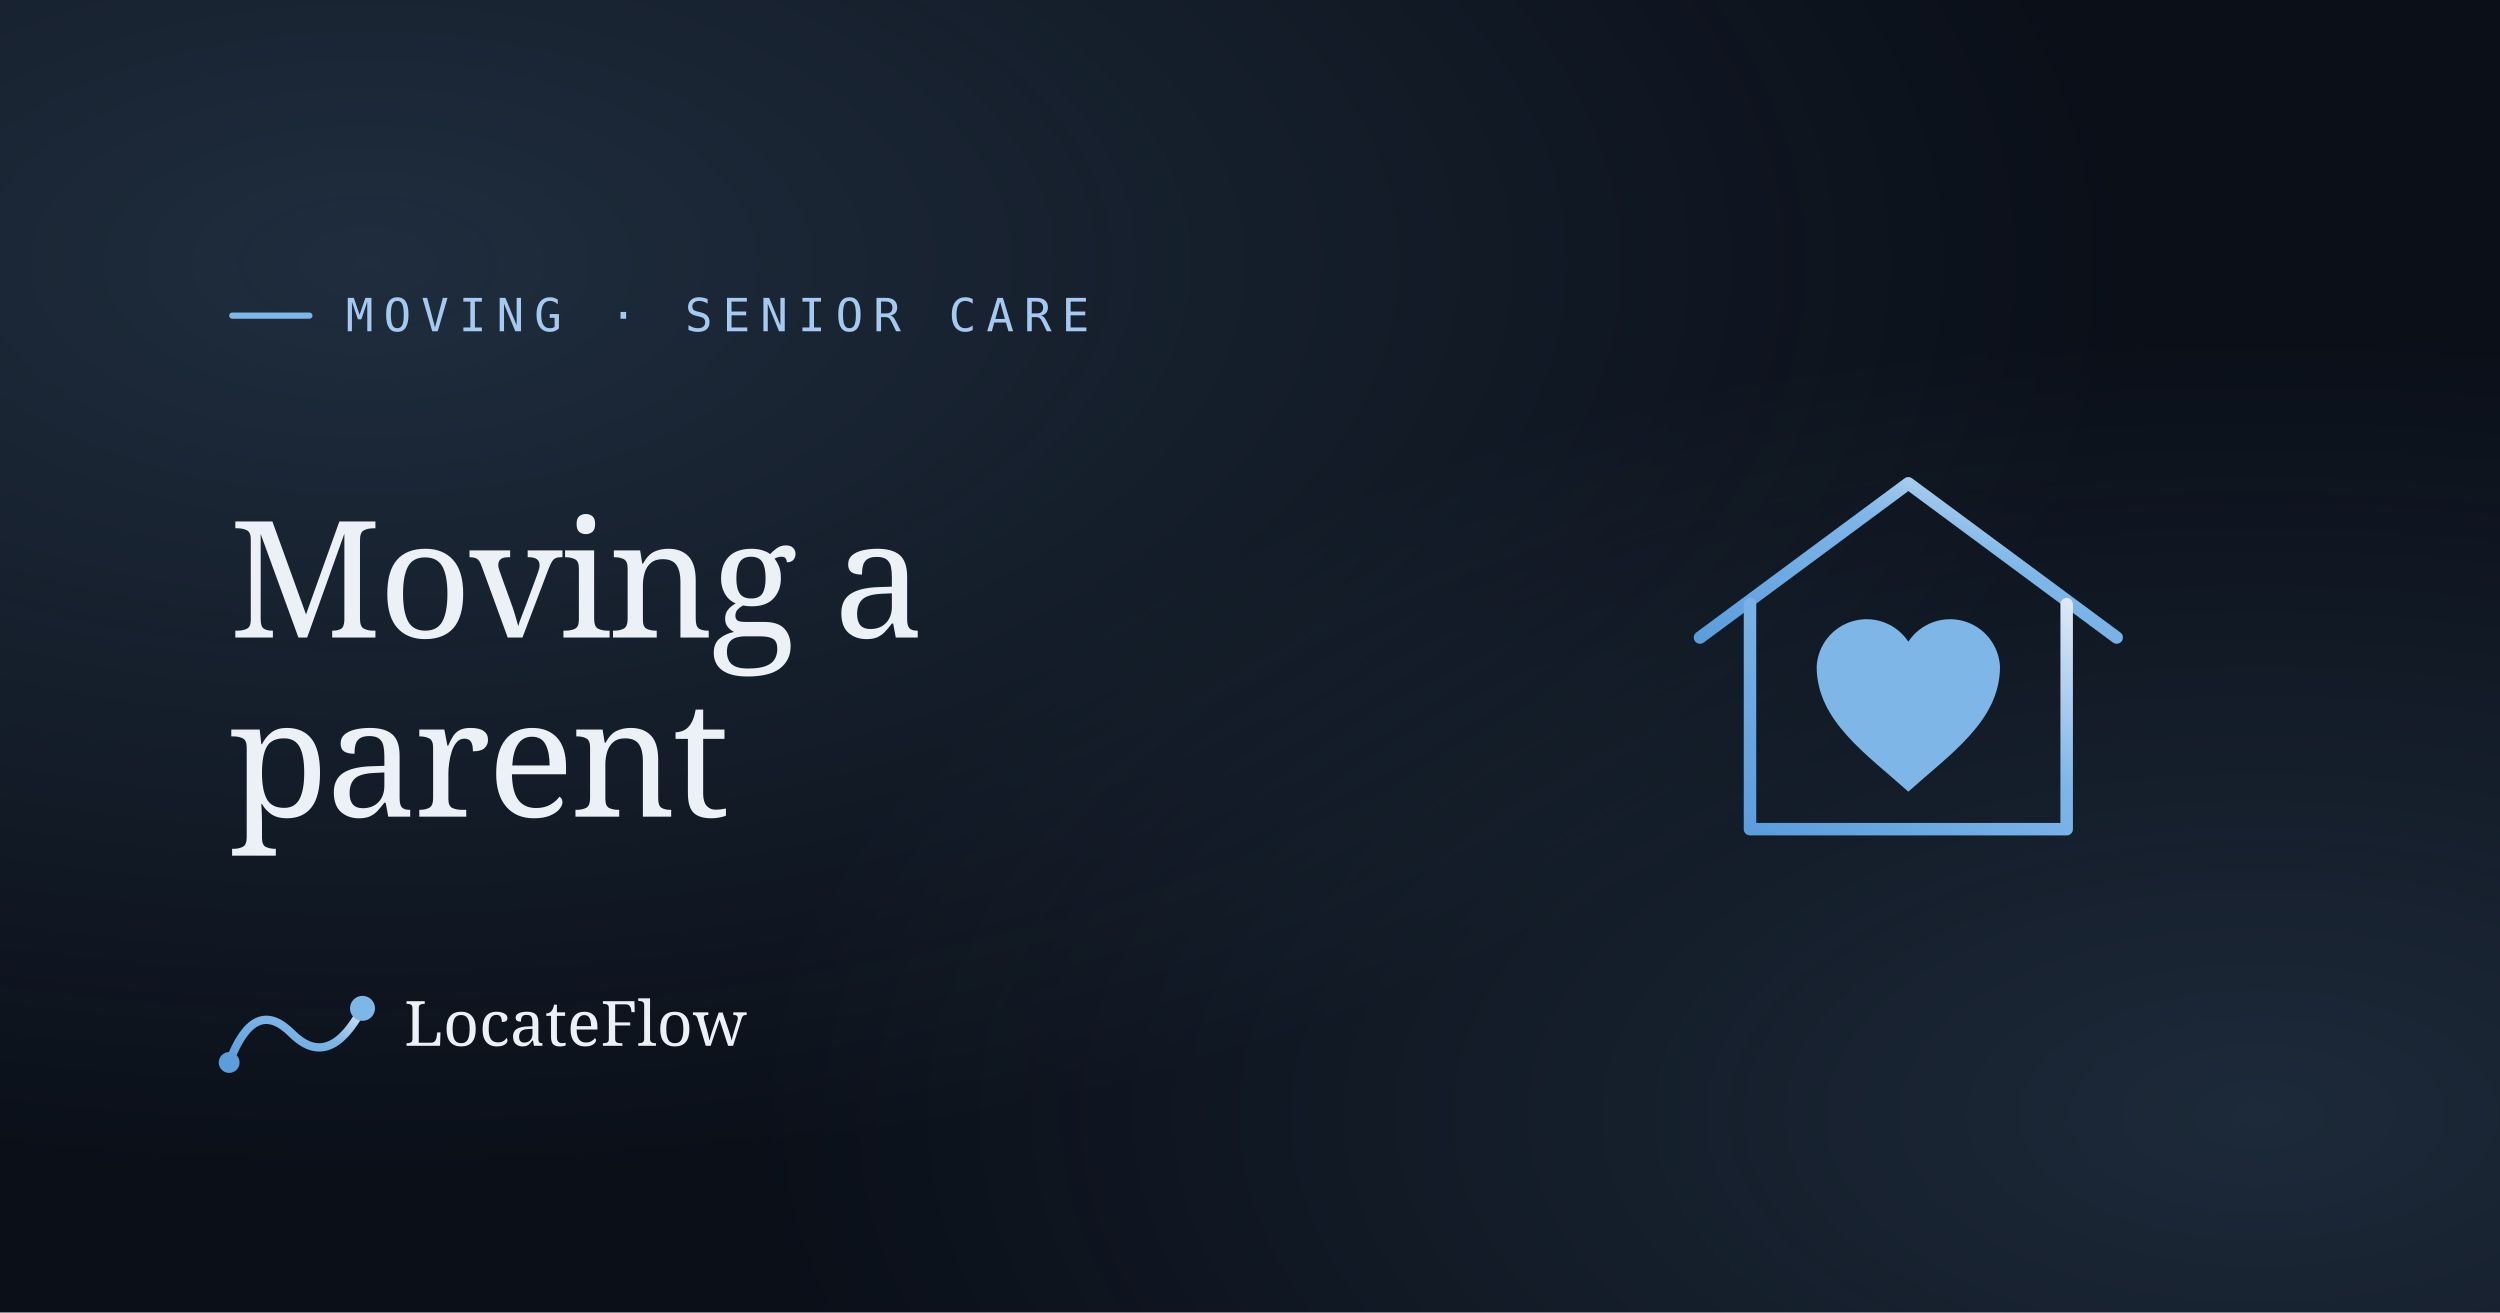
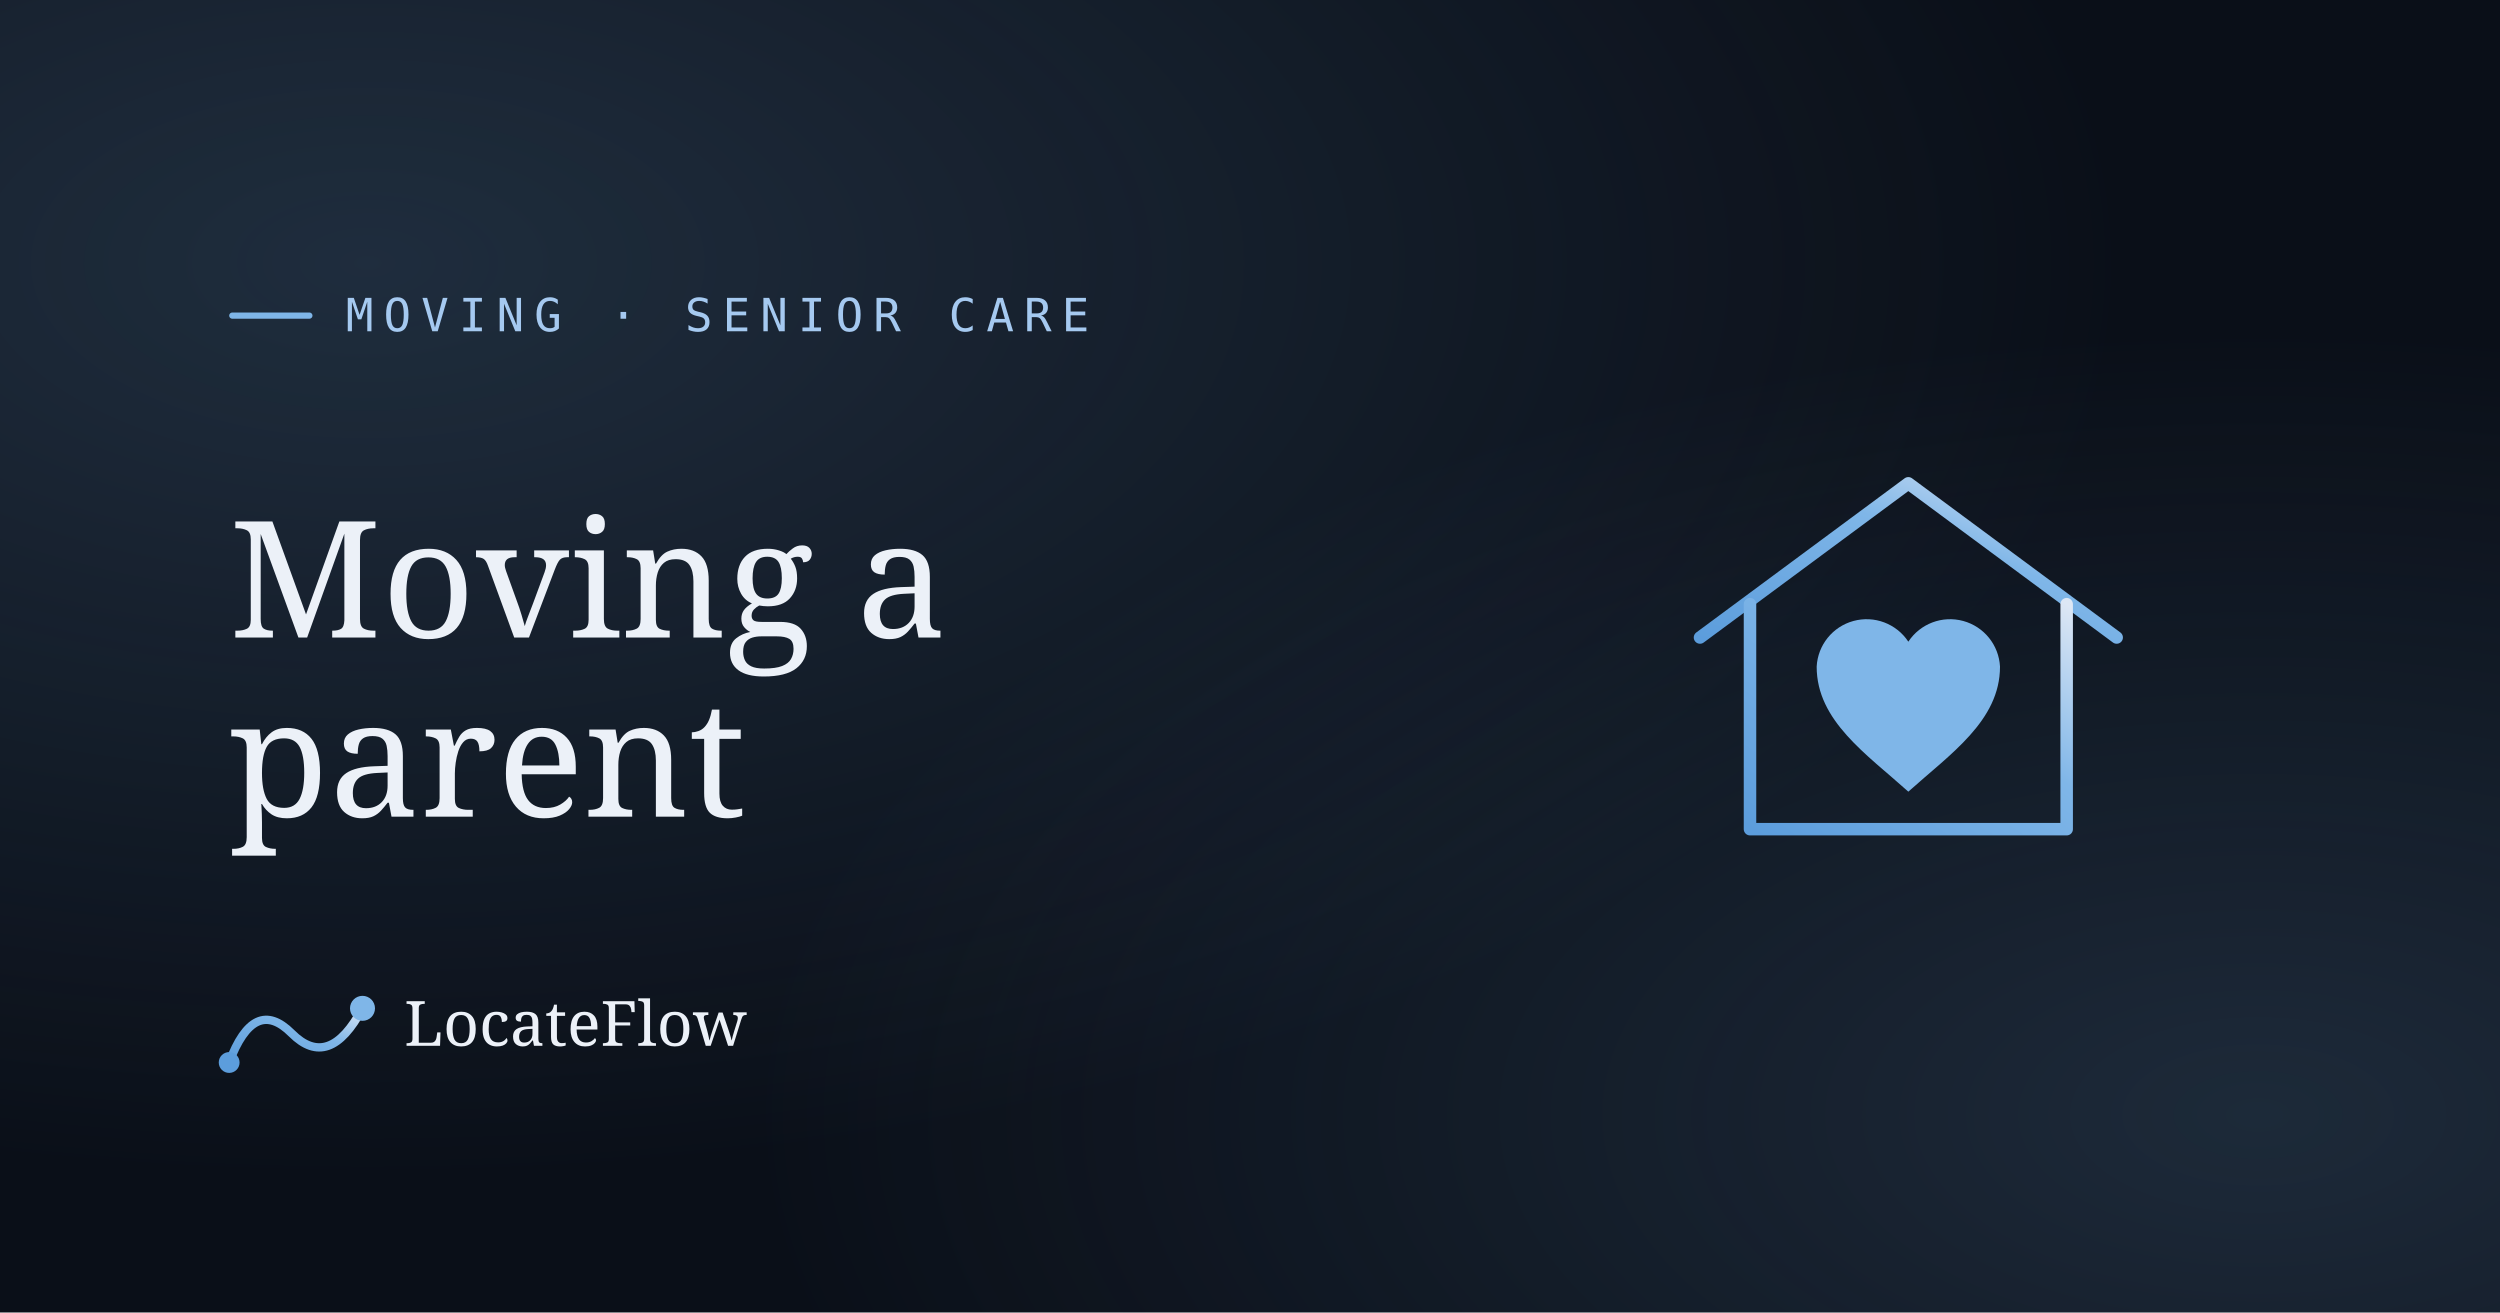
<svg xmlns="http://www.w3.org/2000/svg" viewBox="0 0 1200 630" fill="none" role="img" aria-label="Relocating a senior parent">
  <defs>
    <linearGradient id="flow" x1="0" y1="1" x2="1" y2="0">
      <stop offset="0%" stop-color="#5C9DDC" />
      <stop offset="60%" stop-color="#7FB6E8" />
      <stop offset="100%" stop-color="#DDE7F5" />
    </linearGradient>
    <radialGradient id="tr" cx="0.15" cy="0.2" r="0.7">
      <stop offset="0%" stop-color="#7FB6E8" stop-opacity="0.18" />
      <stop offset="100%" stop-color="#7FB6E8" stop-opacity="0" />
    </radialGradient>
    <radialGradient id="br" cx="0.9" cy="0.85" r="0.6">
      <stop offset="0%" stop-color="#7FB6E8" stop-opacity="0.16" />
      <stop offset="100%" stop-color="#7FB6E8" stop-opacity="0" />
    </radialGradient>
  </defs>
  <rect width="1200" height="630" fill="#0A0F18" />
  <rect width="1200" height="630" fill="url(#tr)" />
  <rect width="1200" height="630" fill="url(#br)" />
  <rect x="110" y="150" width="40" height="3" rx="1.5" fill="#7FB6E8" />
  <text x="166" y="159" font-family="'Geist Mono', ui-monospace, monospace" font-size="22" letter-spacing="0.22em" fill="#A5C9F0">MOVING · SENIOR CARE</text>
-   <text x="110" y="306" font-family="Fraunces, Georgia, serif" font-size="78" font-weight="500" fill="#ECF1F8" letter-spacing="-0.02em">Moving a</text>
-   <text x="110" y="392" font-family="Fraunces, Georgia, serif" font-size="78" font-weight="500" fill="#ECF1F8" letter-spacing="-0.02em">parent</text>
+   <text x="110" y="306" font-family="Fraunces, Georgia, serif" font-size="78" font-weight="500" fill="#ECF1F8" letter-spacing="0">Moving a</text>
+   <text x="110" y="392" font-family="Fraunces, Georgia, serif" font-size="78" font-weight="500" fill="#ECF1F8" letter-spacing="0">parent</text>
  <g transform="translate(810,210)" stroke="url(#flow)" stroke-width="6" stroke-linecap="round" stroke-linejoin="round">
    <path d="M6 96 L106 22 L206 96" />
    <path d="M30 80 V 188 H 182 V 80" />
  </g>
  <path transform="translate(810,210)" d="M106 170 c -20 -18 -44 -34 -44 -60 a 24 24 0 0 1 44 -12 a 24 24 0 0 1 44 12 c 0 26 -24 42 -44 60 Z" fill="#7FB6E8" />
  <g transform="translate(110,470)">
    <path d="M0 40 Q 12 8, 30 26 T 64 14" stroke="url(#flow)" stroke-width="4" fill="none" stroke-linecap="round" />
    <circle cx="0" cy="40" r="5" fill="#5C9DDC" />
    <circle cx="64" cy="14" r="6" fill="#7FB6E8" />
    <text x="84" y="32" font-family="Fraunces, Georgia, serif" font-size="30" fill="#ECF1F8">LocateFlow</text>
  </g>
</svg>
